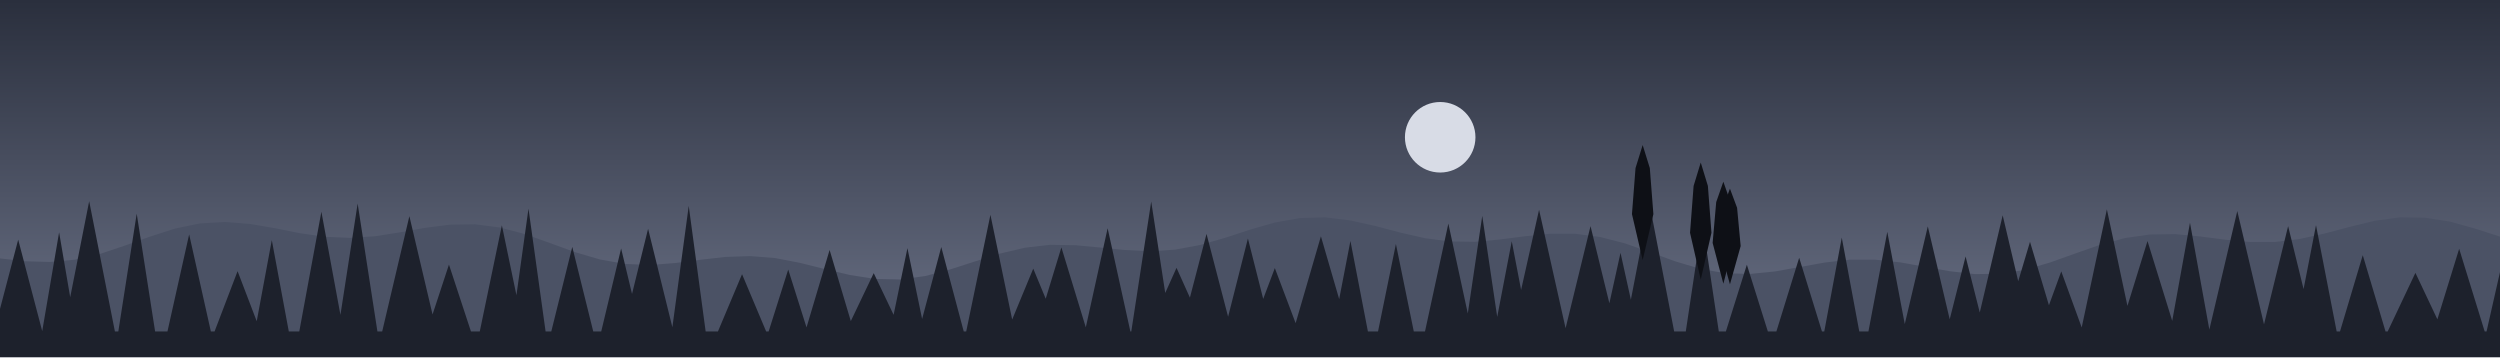
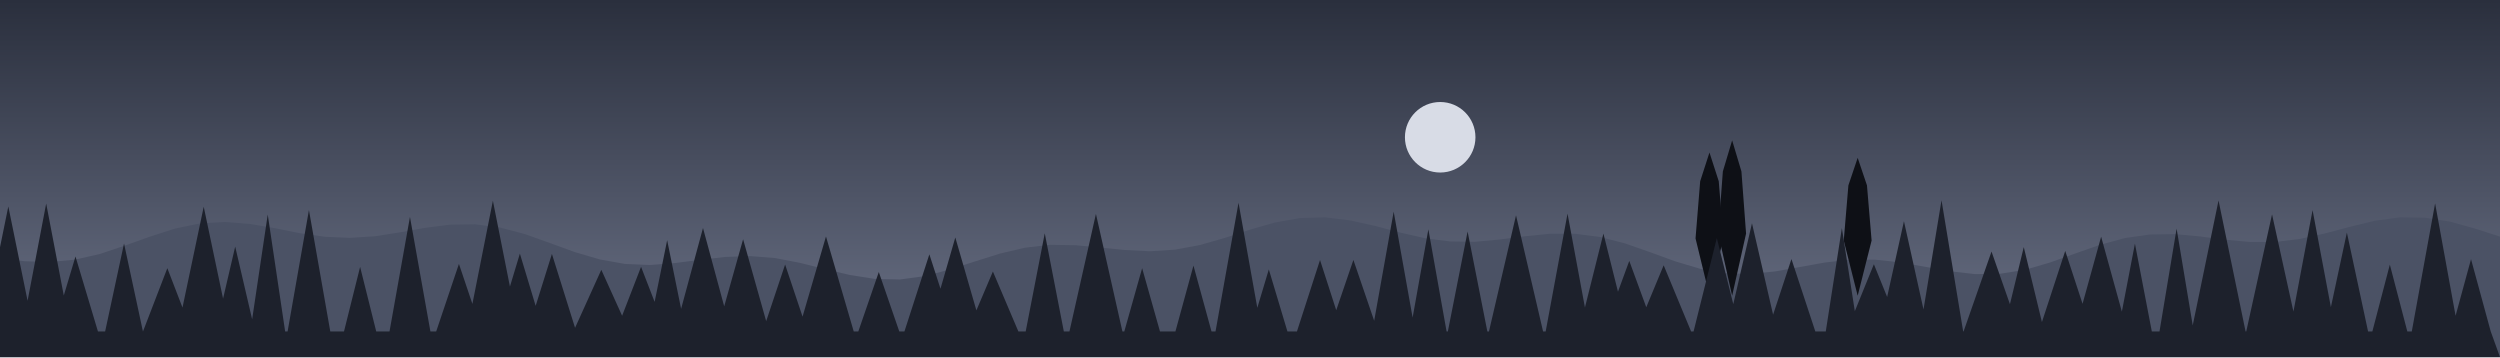
<svg xmlns="http://www.w3.org/2000/svg" viewBox="0 0 1400 200" width="1400" height="200">
  <defs>
    <linearGradient id="cielo" x1="0" y1="0" x2="0" y2="1">
      <stop offset="0" stop-color="#2A2F3D" />
      <stop offset="1" stop-color="#6C7388" />
    </linearGradient>
  </defs>
  <rect width="1400" height="200" fill="url(#cielo)" />
  <circle cx="806.507" cy="76.871" r="19.746" fill="#D8DCE6" />
  <polygon points="0,144.7 14,146.3 28,146.7 42,145.4 56,142.2 70,137.5 84,132.5 98,128 112,125.1 126,124.3 140,125.4 154,127.8 168,130.6 182,132.6 196,133.2 210,132.3 224,130.1 238,127.6 252,125.8 266,125.6 280,127.4 294,131.1 308,136.1 322,141.2 336,145.3 350,147.8 364,148.4 378,147.3 392,145.5 406,143.9 420,143.4 434,144.5 448,147.2 462,150.7 476,154 490,156.2 504,156.5 518,154.6 532,150.9 546,146.4 560,142 574,138.7 588,137.1 602,137.3 616,138.6 630,140 644,140.7 658,139.8 672,137.2 686,133.2 700,128.6 714,124.6 728,122.1 742,121.7 756,123.4 770,126.5 784,130.2 798,133.4 812,135.2 826,135.4 840,134.1 854,132.3 868,130.9 882,130.9 896,132.7 910,136.3 924,141.2 938,146.3 952,150.5 966,153 980,153.4 994,152 1008,149.5 1022,147 1036,145.4 1050,145.4 1064,146.9 1078,149.4 1092,151.9 1106,153.5 1120,153.3 1134,151.1 1148,147 1162,142 1176,137.1 1190,133.3 1204,131.3 1218,131.1 1232,132.4 1246,134.2 1260,135.5 1274,135.5 1288,133.8 1302,130.7 1316,127 1330,123.6 1344,121.7 1358,121.9 1372,124.1 1386,128 1400,132.5 1400,200 0,200" fill="#4B5265" />
-   <polygon points="0,200 -21.164,185.603 -10,117.411 1.164,185.603 -3.311,185.603 10.188,134.206 23.686,185.603 23.611,185.603 33.098,130.087 42.584,185.603 35.528,185.603 49.938,112.659 64.347,185.603 66.258,185.603 76.559,119.64 86.861,185.603 93.775,185.603 105.927,131.256 118.079,185.603 120.158,185.603 133.049,151.851 145.94,185.603 142.697,185.603 152.211,134.458 161.725,185.603 167.597,185.603 179.977,118.577 192.357,185.603 189.212,185.603 200.282,113.993 211.351,185.603 214.031,185.603 229.247,121.053 244.463,185.603 239.101,185.603 251.416,148.17 263.732,185.603 268.674,185.603 281.05,126.169 293.426,185.603 286.376,185.603 295.953,116.842 305.53,185.603 308.723,185.603 320.47,138.266 332.216,185.603 336.686,185.603 347.826,139.142 358.967,185.603 348.758,185.603 362.931,128.112 377.105,185.603 376.216,185.603 385.69,115.303 395.164,185.603 402.051,185.603 415.547,153.55 429.043,185.603 430.442,185.603 441.404,150.947 452.365,185.603 450.981,185.603 464.578,139.976 478.176,185.603 473.691,185.603 489.28,152.962 504.868,185.603 498.491,185.603 508.162,138.967 517.832,185.603 514.527,185.603 527.108,138.33 539.69,185.603 541.08,185.603 554.641,120.284 568.202,185.603 564.059,185.603 578.621,150.436 593.182,185.603 580.008,185.603 594.377,138.54 608.746,185.603 607.544,185.603 620.275,127.826 633.005,185.603 633.524,185.603 644.678,112.843 655.833,185.603 642.857,185.603 658.852,149.992 674.848,185.603 661.415,185.603 675.648,130.992 689.882,185.603 685.656,185.603 698.832,133.56 712.008,185.603 700.515,185.603 713.908,150.124 727.301,185.603 724.208,185.603 739.707,132.331 755.207,185.603 746.449,185.603 756.237,134.92 766.025,185.603 771.695,185.603 781.708,136.645 791.721,185.603 798.003,185.603 811.077,125.216 824.15,185.603 820.482,185.603 830.061,120.888 839.64,185.603 836.877,185.603 846.582,135.106 856.287,185.603 846.612,185.603 861.874,117.452 877.136,185.603 876.291,185.603 890.694,126.621 905.097,185.603 897.769,185.603 907.488,141.583 917.206,185.603 909.856,185.603 923.694,113.952 937.532,185.603 944.045,185.603 953.284,124.024 962.522,185.603 966.493,185.603 978.245,148.236 989.996,185.603 994.779,185.603 1007.54,144.346 1020.29,185.603 1021.59,185.603 1031.39,133.054 1041.19,185.603 1046.32,185.603 1056.88,129.83 1067.45,185.603 1065.7,185.603 1079.57,126.77 1093.44,185.603 1090.12,185.603 1100.73,143.615 1111.35,185.603 1106.17,185.603 1121.5,120.573 1136.83,185.603 1121.81,185.603 1136.8,135.405 1151.78,185.603 1142.07,185.603 1154.31,151.983 1166.56,185.603 1165.28,185.603 1179.85,117.222 1194.41,185.603 1186.94,185.603 1202.6,134.993 1218.27,185.603 1215.37,185.603 1226.39,124.737 1237.42,185.603 1236.99,185.603 1252.88,118.177 1268.77,185.603 1266.87,185.603 1281.35,126.645 1295.83,185.603 1285.39,185.603 1296.96,126.113 1308.53,185.603 1310.4,185.603 1323.15,142.903 1335.89,185.603 1337.11,185.603 1352.63,152.8 1368.14,185.603 1362.84,185.603 1377.13,139.328 1391.42,185.603 1392.47,185.603 1403.77,135.734 1415.08,185.603 1400,200" fill="#1D212C" />
-   <polygon points="968.771,159.226 962.771,137.794 964.771,116.362 968.771,105.647 972.771,116.362 974.771,137.794" fill="#0E1016" />
-   <polygon points="965.075,158.877 959.075,136.024 961.075,113.171 965.075,101.745 969.075,113.171 971.075,136.024" fill="#0E1016" />
-   <polygon points="952.418,156.592 946.418,130.357 948.418,104.122 952.418,91.004 956.418,104.122 958.418,130.357" fill="#0E1016" />
-   <polygon points="919.897,145.69 913.897,119.902 915.897,94.114 919.897,81.22 923.897,94.114 925.897,119.902" fill="#0E1016" />
+   <polygon points="957.3,165.6 949.5,133.5 952.1,101.5 957.3,85.4 962.5,101.5 965.1,133.5" fill="#0E1016" />
+   <polygon points="970,165.6 962.2,130.8 964.8,96 970,78.6 975.2,96 977.8,130.8" fill="#0E1016" />
+   <polygon points="1040.3,165.6 1032.5,134.7 1035.1,103.8 1040.3,88.4 1045.5,103.8 1048.1,134.7" fill="#0E1016" />
+   <polygon points="0,200 -20.075,185.603 -10,150.459 0.075,185.603 -9.622,185.603 4.662,115.606 18.946,185.603 12.163,185.603 25.865,113.972 39.568,185.603 29.69,185.603 42.27,143.643 54.85,185.603 58.877,185.603 69.458,136.364 80.04,185.603 80.078,185.603 93.706,150.181 107.333,185.603 99.379,185.603 114.082,115.759 128.785,185.603 120.635,185.603 131.708,138.09 142.78,185.603 140.19,185.603 149.935,120.134 159.68,185.603 161.057,185.603 173.007,117.622 184.957,185.603 192.641,185.603 201.663,149.455 210.684,185.603 218.128,185.603 229.577,121.477 241.027,185.603 244.272,185.603 257.001,147.784 269.729,185.603 261.486,185.603 276.016,112.388 290.545,185.603 277.983,185.603 291.134,142.022 304.285,185.603 295.482,185.603 309.075,142.203 322.668,185.603 321.119,185.603 336.736,151.09 352.353,185.603 344.988,185.603 358.99,149.417 372.992,185.603 363.228,185.603 373.61,134.492 383.992,185.603 377.995,185.603 393.676,127.675 409.356,185.603 401.591,185.603 416.136,133.979 430.681,185.603 427.128,185.603 439.663,148.137 452.198,185.603 447.009,185.603 462.549,132.419 478.088,185.603 480.659,185.603 492.128,152.338 503.596,185.603 506.482,185.603 520.441,142.419 534.399,185.603 519.751,185.603 534.971,132.981 550.19,185.603 541.761,185.603 556.023,152.054 570.285,185.603 574.387,185.603 585.067,130.639 595.747,185.603 598.895,185.603 613.721,119.785 628.547,185.603 629.608,185.603 639.597,150.197 649.586,185.603 658.237,185.603 668.337,148.723 678.437,185.603 680.694,185.603 693.575,113.548 706.455,185.603 700.125,185.603 710.541,150.88 720.956,185.603 726.291,185.603 739.211,145.596 752.13,185.603 744.227,185.603 757.901,145.564 771.575,185.603 768.468,185.603 780.463,118.528 792.457,185.603 789.687,185.603 799.886,128.437 810.085,185.603 810.799,185.603 821.856,129.634 832.913,185.603 833.82,185.603 848.971,120.578 864.123,185.603 865.577,185.603 877.815,119.628 890.052,185.603 884.21,185.603 897.919,130.802 911.628,185.603 897.907,185.603 912.393,146.096 926.878,185.603 916.288,185.603 931.653,148.569 947.018,185.603 948.401,185.603 961.424,133.337 974.448,185.603 967.11,185.603 981.106,125.007 995.102,185.603 989.842,185.603 1003.21,145.06 1016.58,185.603 1022.43,185.603 1031.45,127.702 1040.47,185.603 1034.1,185.603 1049.37,147.963 1064.63,185.603 1052.52,185.603 1066.21,123.88 1079.89,185.603 1075.13,185.603 1087.25,112.145 1099.38,185.603 1099.6,185.603 1115.25,140.871 1130.9,185.603 1121.88,185.603 1133.31,138.366 1144.75,185.603 1141.76,185.603 1156.53,140.511 1171.3,185.603 1161.95,185.603 1176.63,132.552 1191.31,185.603 1186.11,185.603 1195.56,136.435 1205.02,185.603 1209.32,185.603 1218.9,128.016 1228.49,185.603 1227.23,185.603 1242.38,112.261 1257.52,185.603 1257.9,185.603 1272.34,120.034 1286.77,185.603 1282.23,185.603 1295.04,117.669 1307.86,185.603 1302.38,185.603 1314.25,130.239 1326.12,185.603 1328.52,185.603 1338.31,148.189 1348.1,185.603 1350.6,185.603 1363.66,113.897 1376.72,185.603 1372.73,185.603 1383.77,145.145 1394.81,185.603 1400,200" fill="#1D212C" />
</svg>
